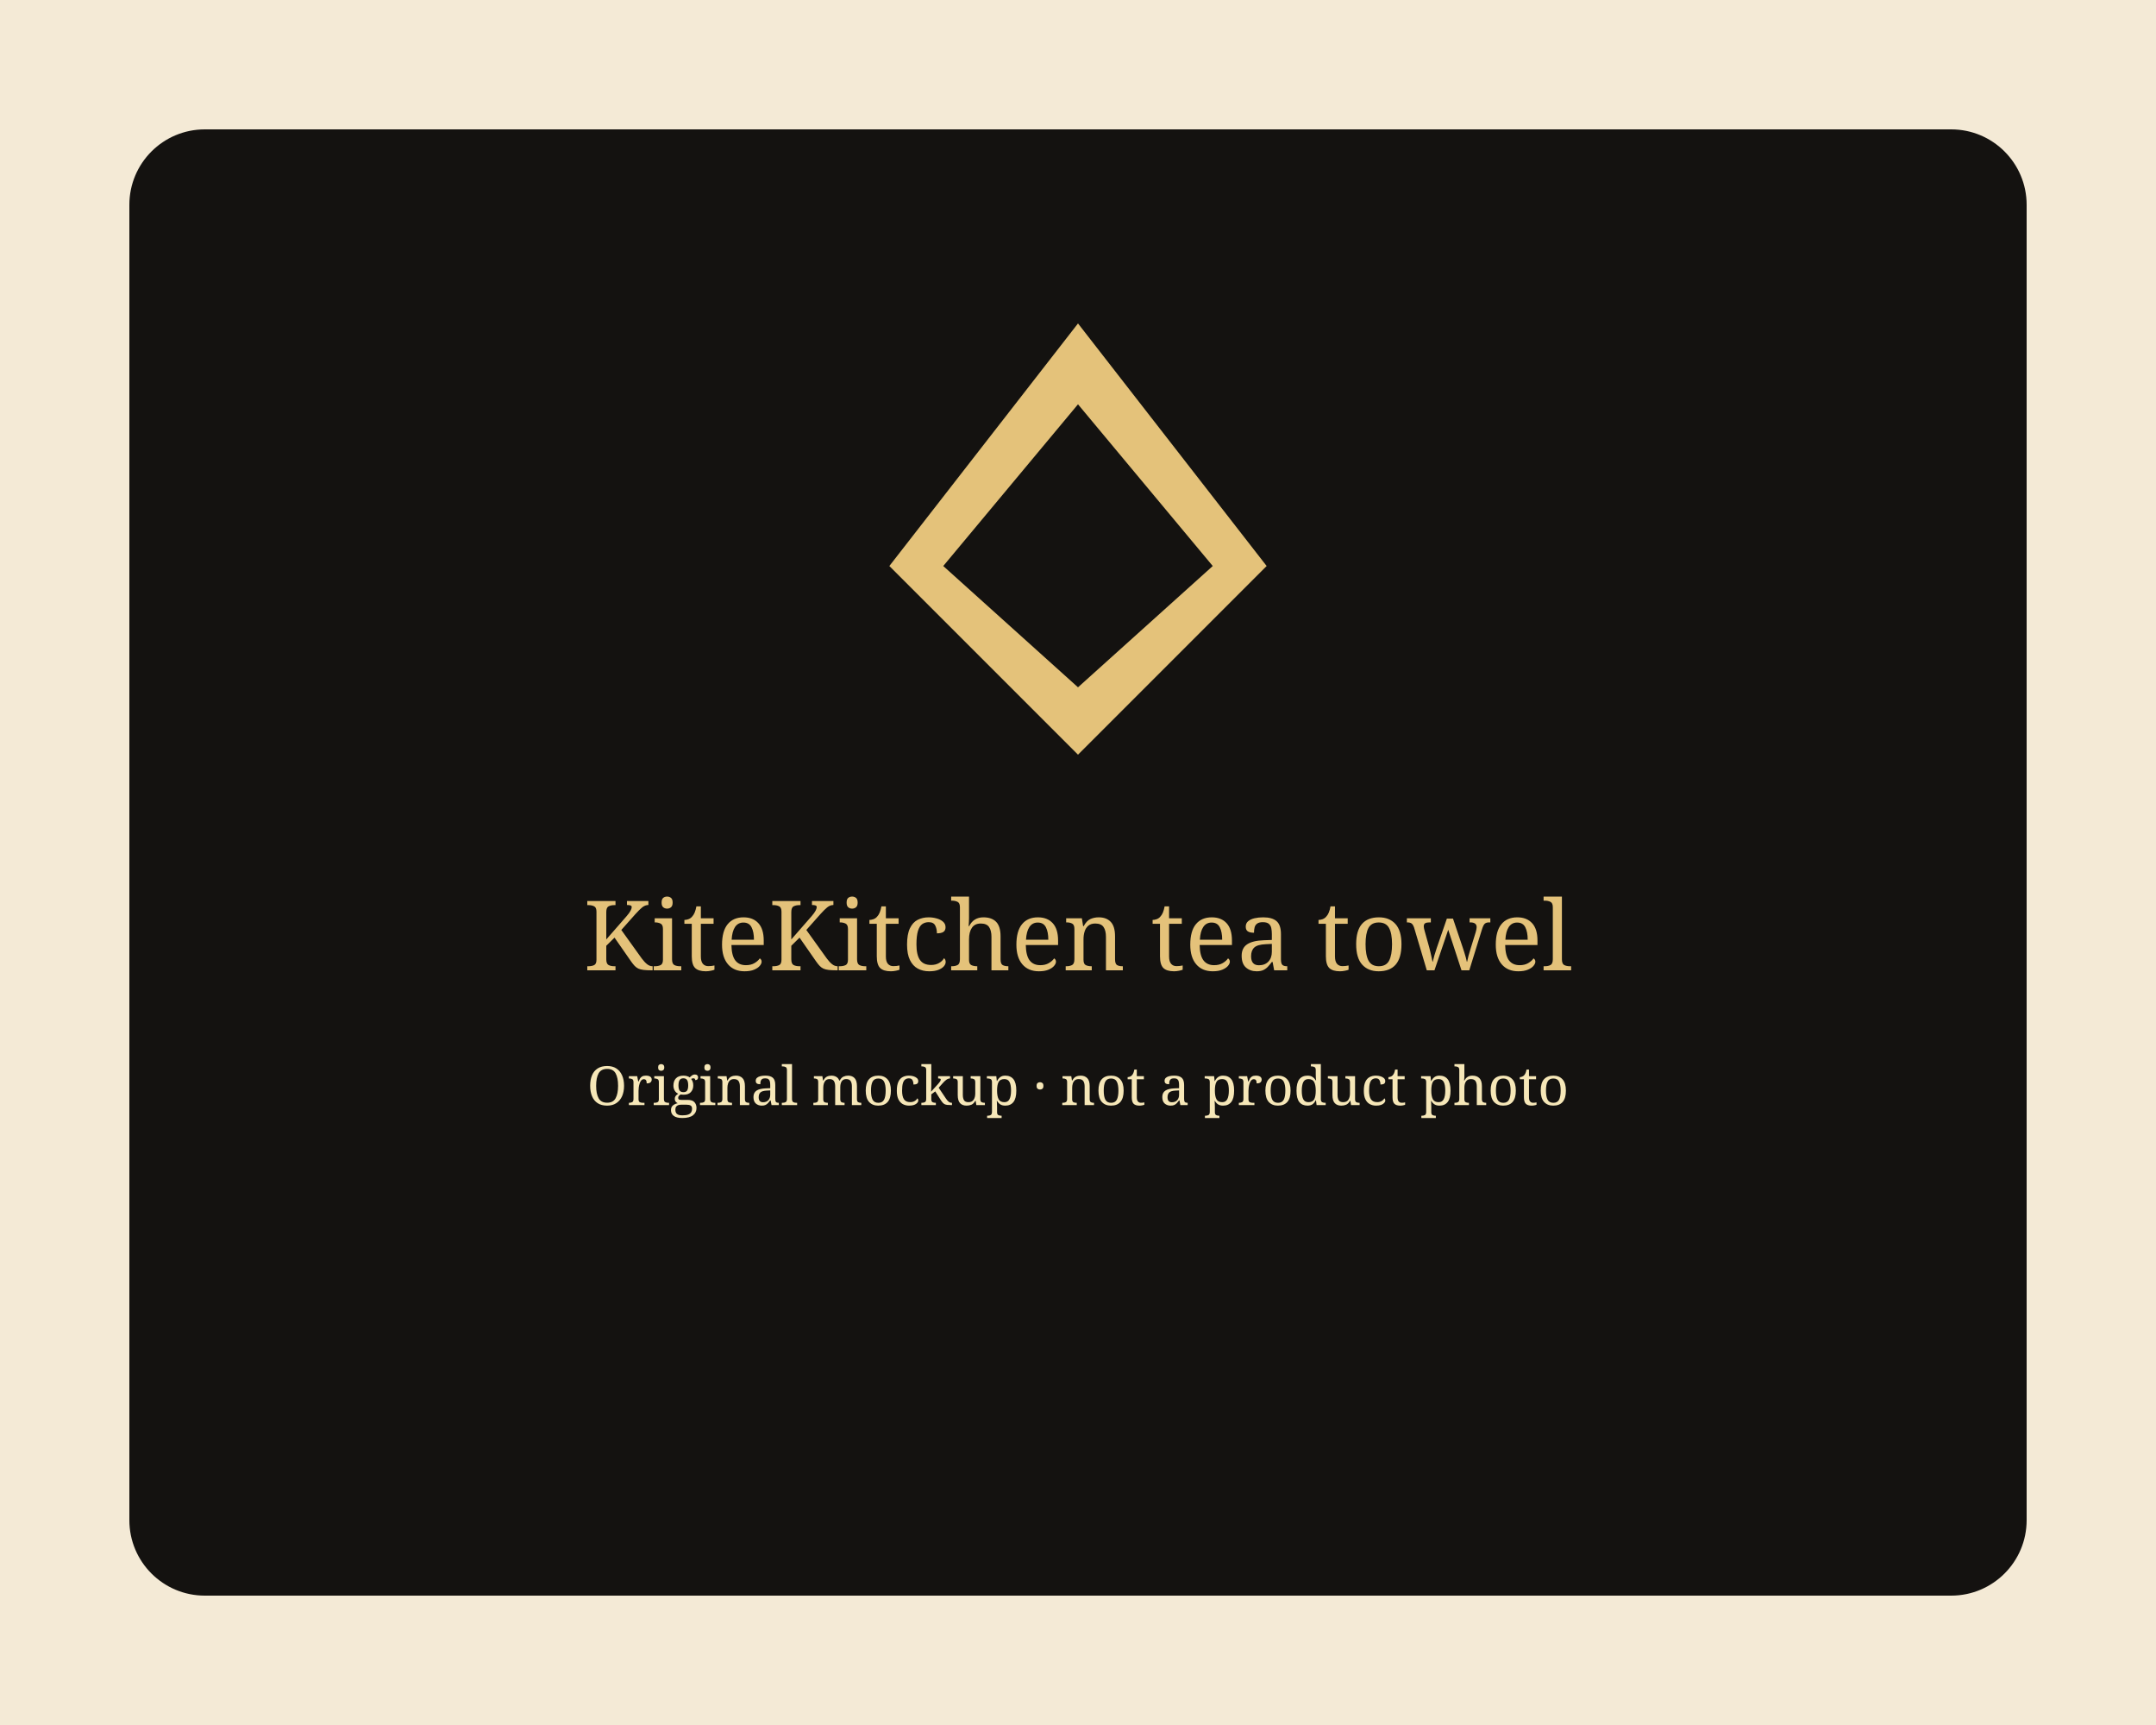
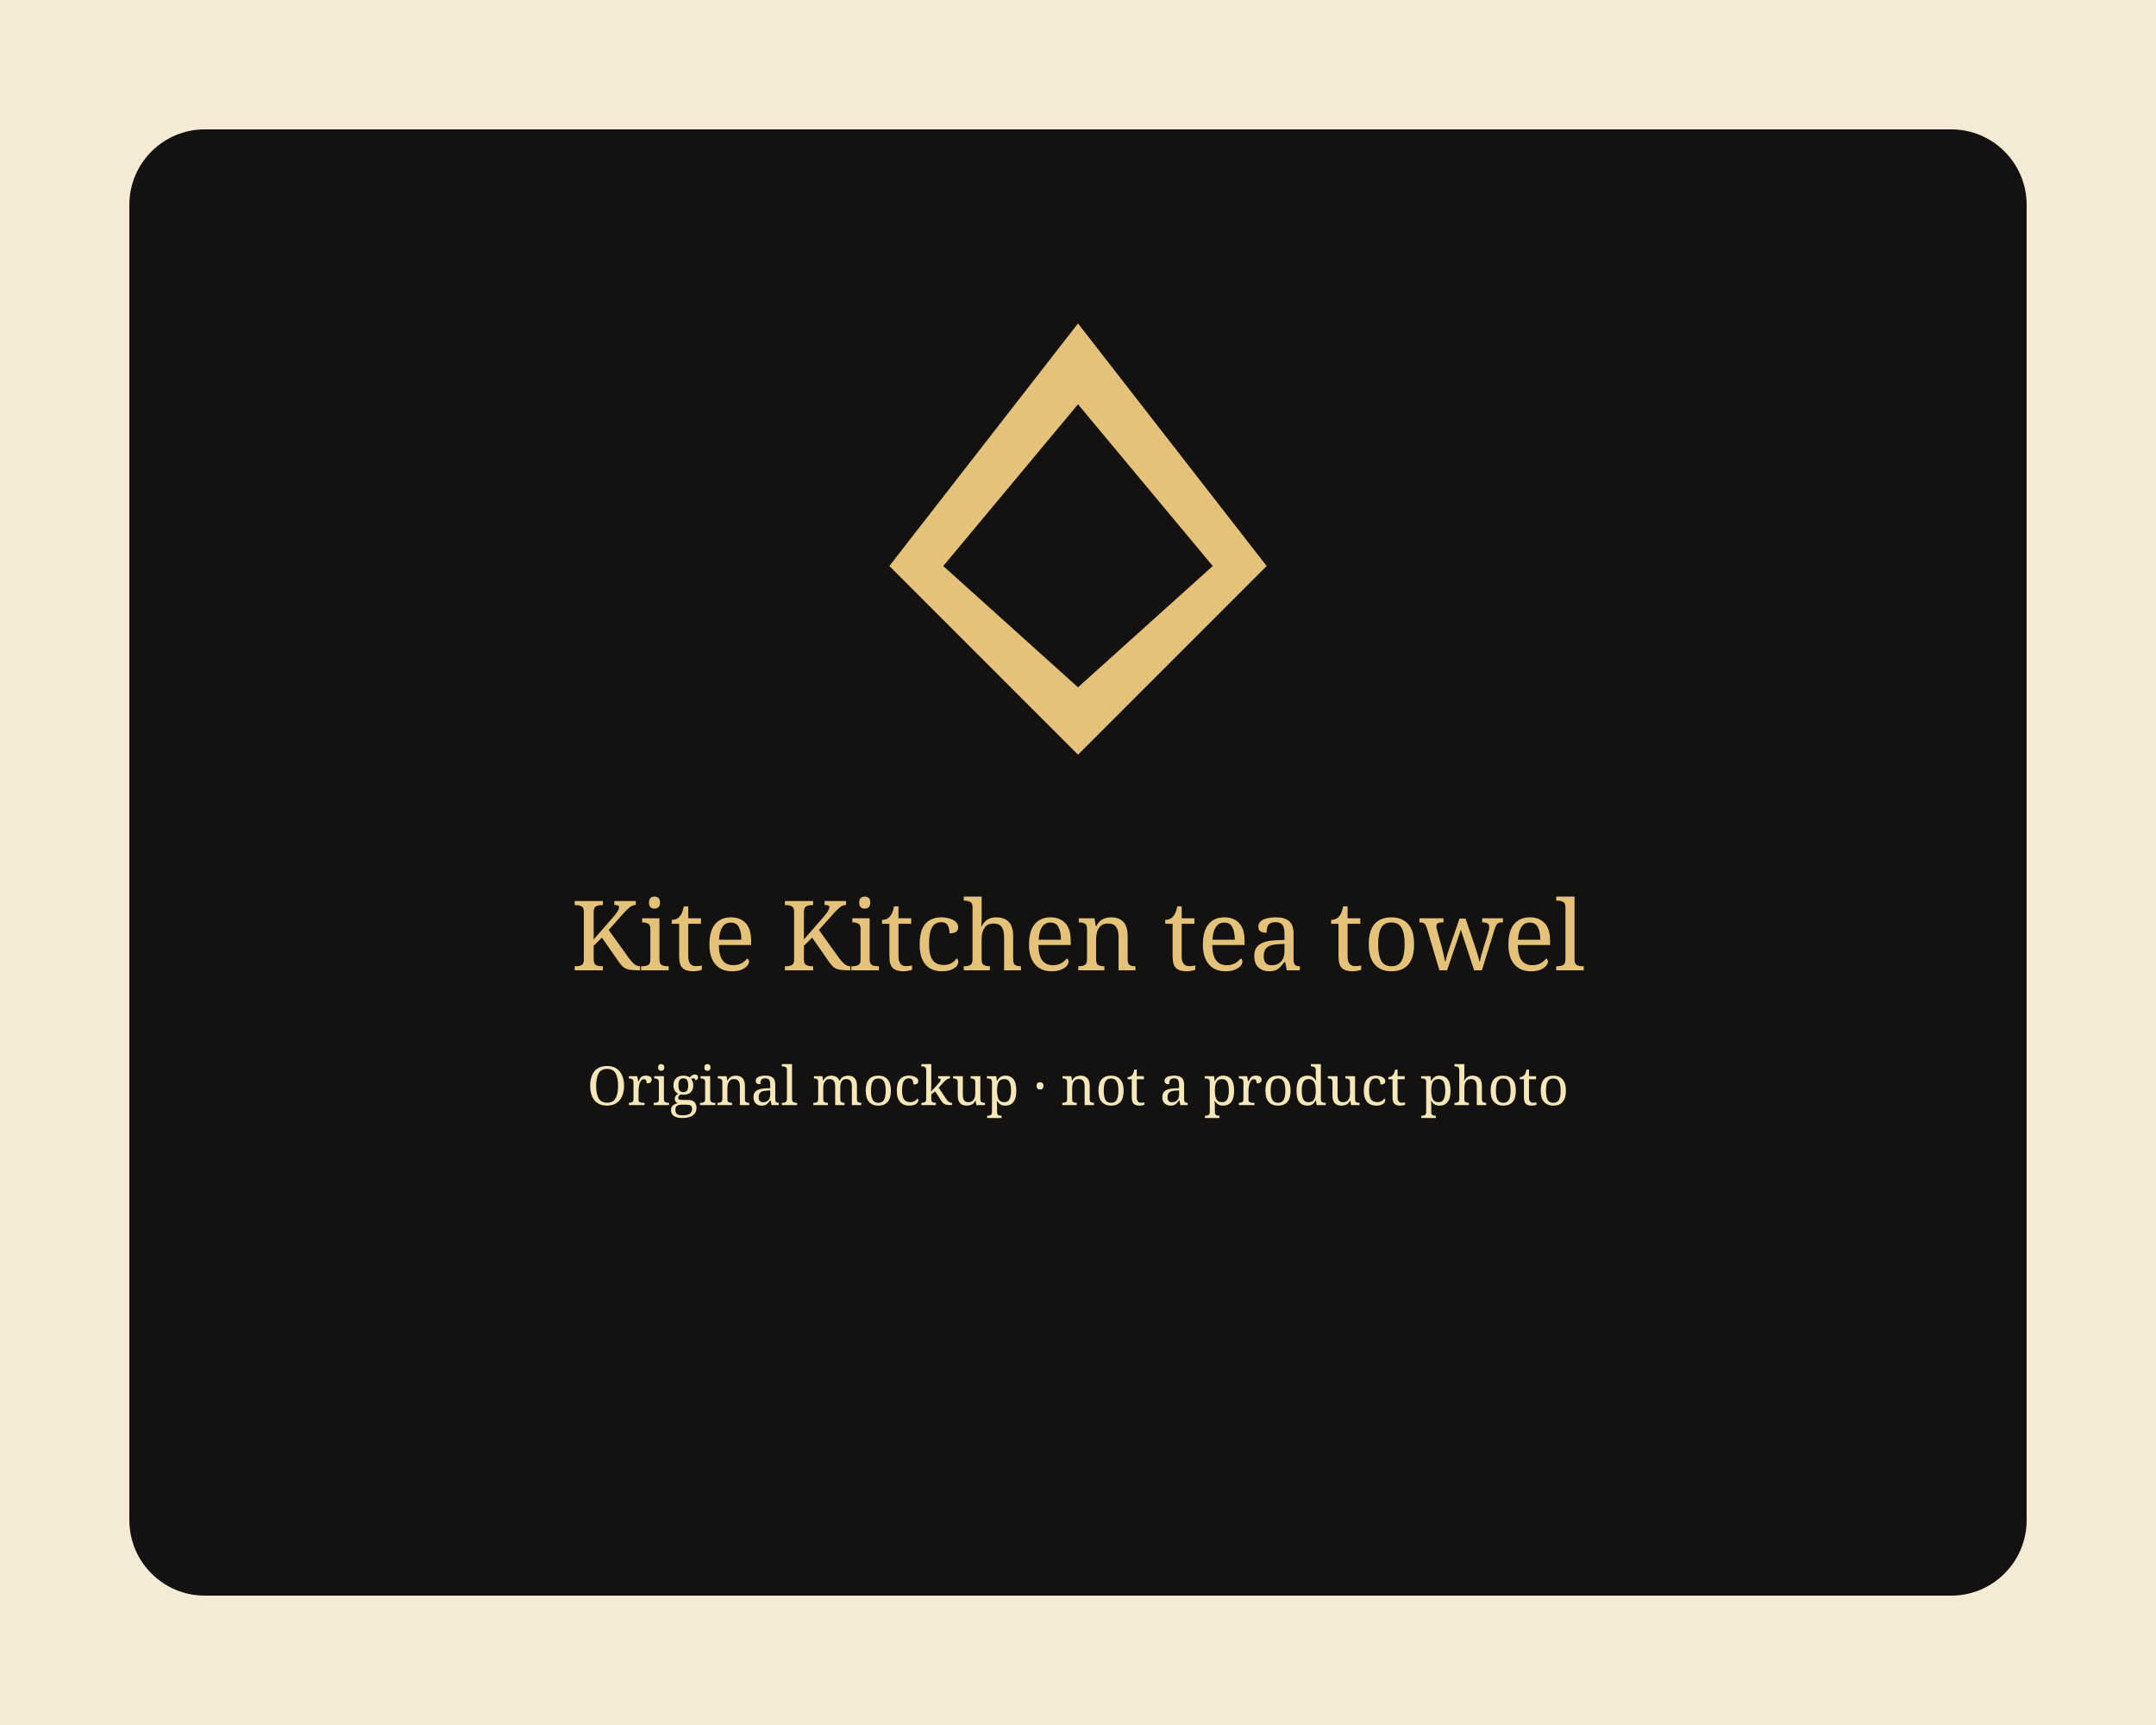
<svg xmlns="http://www.w3.org/2000/svg" viewBox="0 0 800 640" role="img">
  <rect width="800" height="640" fill="#f4ead6" />
  <rect x="48" y="48" width="704" height="544" rx="28" fill="#141210" />
  <path d="M400 120 L470 210 L400 280 L330 210 Z" fill="#e4c27a" />
  <path d="M400 150 L450 210 L400 255 L350 210 Z" fill="#141210" />
-   <text x="400" y="360" text-anchor="middle" fill="#e4c27a" font-family="Georgia, serif" font-size="36">KiteKitchen tea towel</text>
+   <text x="400" y="360" text-anchor="middle" fill="#e4c27a" font-family="Georgia, serif" font-size="36">Kite Kitchen tea towel</text>
  <text x="400" y="410" text-anchor="middle" fill="#f6e7b8" font-family="Georgia, serif" font-size="20">Original mockup · not a product photo</text>
</svg>
